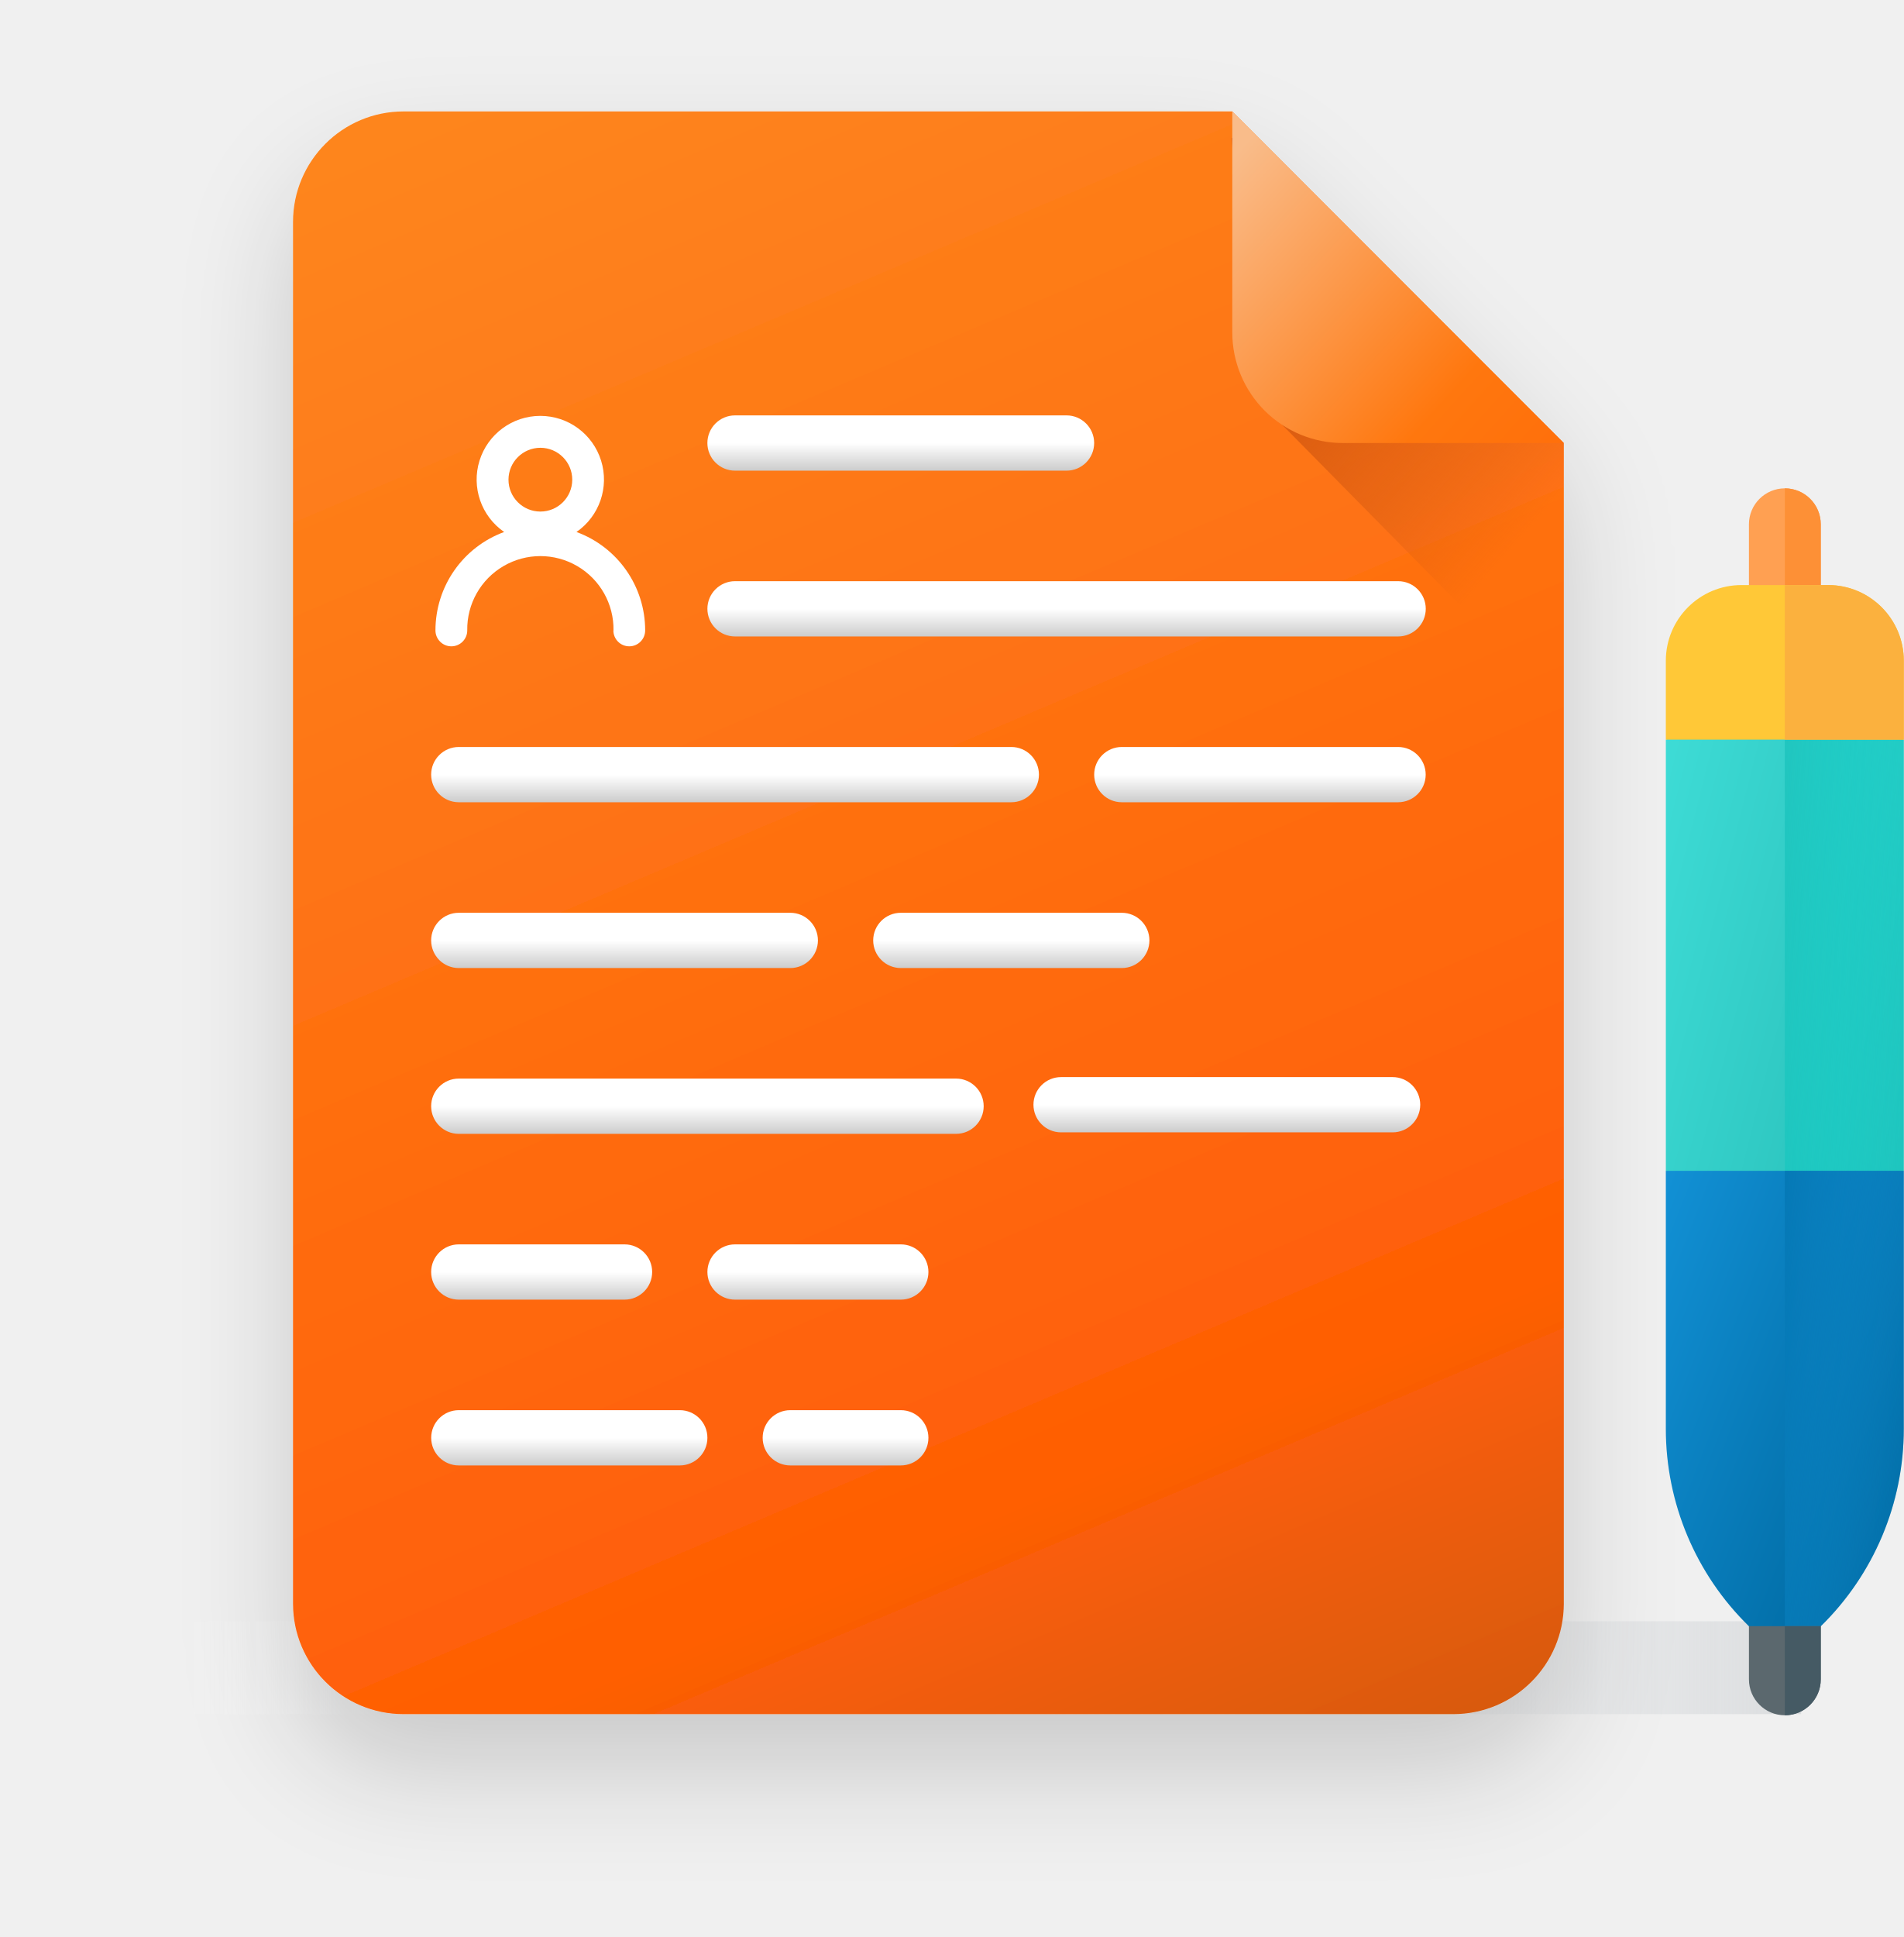
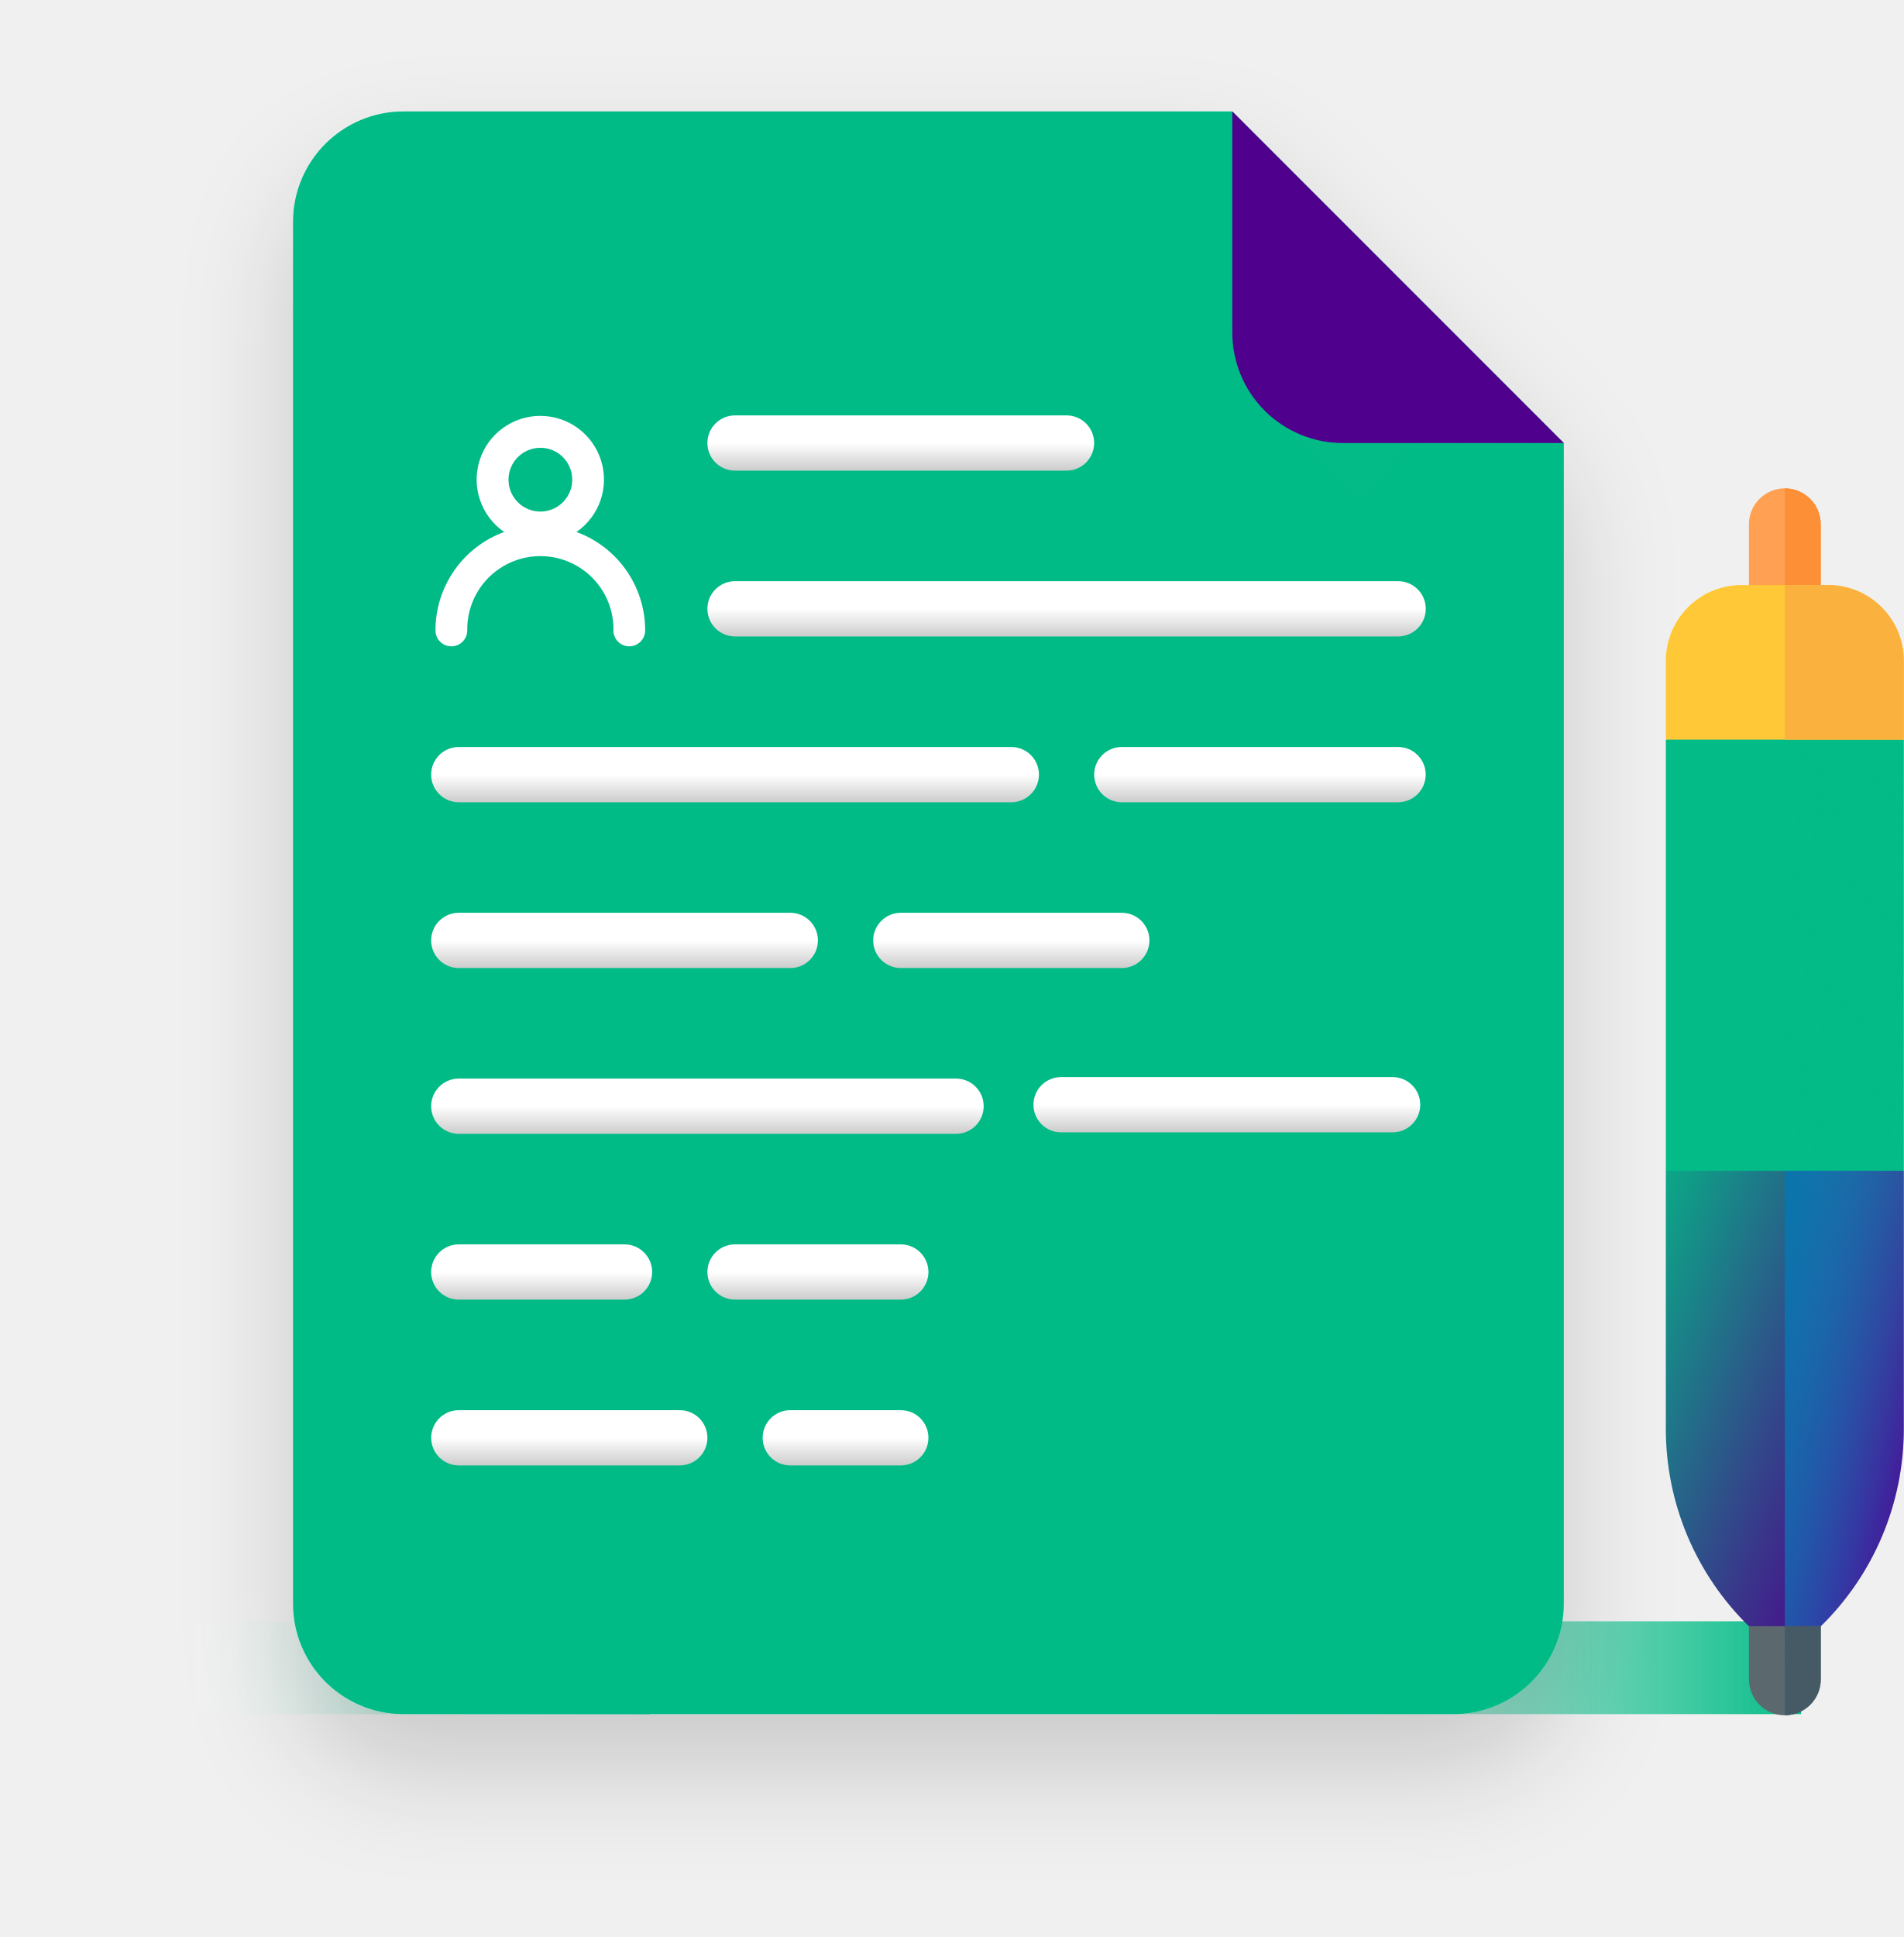
<svg xmlns="http://www.w3.org/2000/svg" width="102.531" height="104.294" viewBox="0 0 102.531 104.294">
  <defs>
    <linearGradient id="linear-gradient" x1="0.274" y1="0.5" x2="1" y2="0.5" gradientUnits="objectBoundingBox">
      <stop offset="0" stop-color="#fff" stop-opacity="0" />
-       <stop offset="1" stop-color="#dbdddf" />
+       <stop offset="1" stop-color="#03BB86" />
    </linearGradient>
    <linearGradient id="linear-gradient-3" y1="0.036" x2="0.567" y2="1.707" gradientUnits="objectBoundingBox">
-       <stop offset="0" stop-color="#fe851f" />
-       <stop offset="0.553" stop-color="#ff5e05" />
-       <stop offset="1" stop-color="#805029" />
+       <stop offset="0" stop-color="#03BB86" />
+       <stop offset="0.553" stop-color="#03BB86" />
+       <stop offset="1" stop-color="#03BB86" />
    </linearGradient>
    <filter id="Path_1950" x="6.781" y="0" width="86.44" height="104.294" filterUnits="userSpaceOnUse">
      <feOffset dy="3" input="SourceAlpha" />
      <feGaussianBlur stdDeviation="3" result="blur" />
      <feFlood flood-opacity="0.161" />
      <feComposite operator="in" in2="blur" />
      <feComposite in="SourceGraphic" />
    </filter>
    <linearGradient id="linear-gradient-4" x1="0.707" y1="0.813" x2="0.352" y2="0.283" gradientUnits="objectBoundingBox">
-       <stop offset="0" stop-color="#d35911" stop-opacity="0" />
-       <stop offset="1" stop-color="#d75a10" />
+       <stop offset="0" stop-color="#03BB86" stop-opacity="0" />
+       <stop offset="1" stop-color="#03BB86" />
    </linearGradient>
    <linearGradient id="linear-gradient-5" x1="-0.128" y1="0.28" x2="1.484" y2="1.743" gradientUnits="objectBoundingBox">
-       <stop offset="0" stop-color="#f9bc8a" />
-       <stop offset="0.445" stop-color="#ff770e" />
-       <stop offset="1" stop-color="#ff5c04" />
+       <stop offset="0" stop-color="#4F008C" />
+       <stop offset="0.445" stop-color="#4F008C" />
+       <stop offset="1" stop-color="#4F008C" />
    </linearGradient>
    <linearGradient id="linear-gradient-6" x1="0.5" y1="0.5" x2="0.5" y2="1" gradientUnits="objectBoundingBox">
      <stop offset="0" stop-color="#fff" />
      <stop offset="1" stop-color="#ccc" />
    </linearGradient>
    <linearGradient id="linear-gradient-18" x1="-0.202" y1="0.087" x2="1.289" y2="0.924" gradientUnits="objectBoundingBox">
-       <stop offset="0" stop-color="#41e0da" />
-       <stop offset="1" stop-color="#22b7b1" />
+       <stop offset="0" stop-color="#03BB86" />
+       <stop offset="1" stop-color="#03BB86" />
    </linearGradient>
    <linearGradient id="linear-gradient-19" x1="-0.67" y1="0.265" x2="1.739" y2="0.882" gradientUnits="objectBoundingBox">
-       <stop offset="0" stop-color="#22b7b1" />
-       <stop offset="1" stop-color="#00e5dc" stop-opacity="0" />
+       <stop offset="0" stop-color="#03BB86" />
+       <stop offset="1" stop-color="#03BB86" stop-opacity="0" />
    </linearGradient>
    <linearGradient id="linear-gradient-20" x1="-0.163" x2="0.831" y2="0.802" gradientUnits="objectBoundingBox">
-       <stop offset="0" stop-color="#1495db" />
-       <stop offset="1" stop-color="#006aa2" />
+       <stop offset="0" stop-color="#03BB86" />
+       <stop offset="1" stop-color="#4F008C" />
    </linearGradient>
    <linearGradient id="linear-gradient-21" x1="-0.385" y1="0.036" x2="1.281" y2="0.851" gradientUnits="objectBoundingBox">
      <stop offset="0" stop-color="#006faa" />
      <stop offset="1" stop-color="#1698dd" stop-opacity="0" />
    </linearGradient>
  </defs>
  <g id="consent-icon" transform="translate(-253 -109.706)">
    <rect id="Rectangle_446" data-name="Rectangle 446" width="35" height="5" transform="translate(253 197)" fill="url(#linear-gradient)" />
    <rect id="Rectangle_447" data-name="Rectangle 447" width="66" height="5" transform="translate(284 197)" fill="url(#linear-gradient)" />
    <g id="history" transform="translate(228.781 91.706)">
      <g transform="matrix(1, 0, 0, 1, 24.22, 18)" filter="url(#Path_1950)">
        <path id="Path_1950-2" data-name="Path 1950" d="M102.489,110.294H45.951A5.951,5.951,0,0,1,40,104.343V29.951A5.951,5.951,0,0,1,45.951,24H90.586L108.44,41.854v62.489A5.951,5.951,0,0,1,102.489,110.294Z" transform="translate(-24.22 -18)" fill="url(#linear-gradient-3)" />
      </g>
      <g id="Group_1063" data-name="Group 1063" transform="translate(47.439 24)">
        <path id="Path_2148" data-name="Path 2148" d="M336.312,2.762a6.064,6.064,0,0,0-2.812-1.63l.967,13.67,16.921,17.154V17.566a7.667,7.667,0,0,1-1.785-1.243Z" transform="translate(-290.385 0.295)" fill="url(#linear-gradient-4)" />
        <path id="Path_1951" data-name="Path 1951" d="M329.854,41.854h-11.9A5.951,5.951,0,0,1,312,35.9V24Z" transform="translate(-268.853 -24)" fill="url(#linear-gradient-5)" />
        <path id="Path_1952" data-name="Path 1952" d="M197.2,162.976H161.488a1.488,1.488,0,1,1,0-2.976H197.2a1.488,1.488,0,1,1,0,2.976Z" transform="translate(-145.122 -134.707)" fill="url(#linear-gradient-6)" />
        <path id="Path_1953" data-name="Path 1953" d="M111.244,210.976H81.488a1.488,1.488,0,0,1,0-2.976h29.757a1.488,1.488,0,0,1,0,2.976Z" transform="translate(-80 -173.78)" fill="url(#linear-gradient-6)" />
        <path id="Path_1954" data-name="Path 1954" d="M221.39,258.976h-11.9a1.488,1.488,0,0,1,0-2.976h11.9a1.488,1.488,0,0,1,0,2.976Z" transform="translate(-184.195 -212.853)" fill="url(#linear-gradient-6)" />
        <path id="Path_1955" data-name="Path 1955" d="M108.269,306.976H81.488a1.488,1.488,0,0,1,0-2.976h26.781a1.488,1.488,0,0,1,0,2.976Z" transform="translate(-80 -251.926)" fill="url(#linear-gradient-6)" />
        <path id="Path_1957" data-name="Path 1957" d="M288.366,210.976H273.488a1.488,1.488,0,0,1,0-2.976h14.878a1.488,1.488,0,0,1,0,2.976Z" transform="translate(-236.292 -173.78)" fill="url(#linear-gradient-6)" />
        <path id="Path_1958" data-name="Path 1958" d="M99.342,258.976H81.488a1.488,1.488,0,0,1,0-2.976H99.342a1.488,1.488,0,0,1,0,2.976Z" transform="translate(-80 -212.853)" fill="url(#linear-gradient-6)" />
        <path id="Path_2026" data-name="Path 2026" d="M99.342,258.976H81.488a1.488,1.488,0,0,1,0-2.976H99.342a1.488,1.488,0,0,1,0,2.976Z" transform="translate(-47.562 -204.006)" fill="url(#linear-gradient-6)" />
        <path id="Path_1959" data-name="Path 1959" d="M183.439,402.976h-5.951a1.488,1.488,0,0,1,0-2.976h5.951a1.488,1.488,0,0,1,0,2.976Z" transform="translate(-158.146 -330.072)" fill="url(#linear-gradient-6)" />
        <path id="Path_1960" data-name="Path 1960" d="M93.39,402.976h-11.9a1.488,1.488,0,0,1,0-2.976h11.9a1.488,1.488,0,0,1,0,2.976Z" transform="translate(-80 -330.072)" fill="url(#linear-gradient-6)" />
        <path id="Path_1961" data-name="Path 1961" d="M90.415,354.976H81.488a1.488,1.488,0,1,1,0-2.976h8.927a1.488,1.488,0,1,1,0,2.976Z" transform="translate(-80 -290.999)" fill="url(#linear-gradient-6)" />
        <path id="Path_1962" data-name="Path 1962" d="M99.342,114.976H81.488a1.488,1.488,0,1,1,0-2.976H99.342a1.488,1.488,0,1,1,0,2.976Z" transform="translate(-65.123 -95.634)" fill="url(#linear-gradient-6)" />
        <path id="Path_1963" data-name="Path 1963" d="M170.415,354.976h-8.927a1.488,1.488,0,1,1,0-2.976h8.927a1.488,1.488,0,1,1,0,2.976Z" transform="translate(-145.122 -290.999)" fill="url(#linear-gradient-6)" />
      </g>
      <path id="claim_outline" data-name="claim outline" d="M13.089,14.072a3.939,3.939,0,1,0-7.877,0,.856.856,0,0,1-1.712,0,5.644,5.644,0,0,1,3.7-5.3,3.429,3.429,0,1,1,3.894,0,5.64,5.64,0,0,1,3.7,5.3.856.856,0,0,1-1.712,0ZM7.433,5.953A1.717,1.717,0,1,0,9.152,4.238,1.72,1.72,0,0,0,7.433,5.953Z" transform="translate(44.171 37.872)" fill="#fff" />
    </g>
    <g id="Group_1167" data-name="Group 1167" transform="translate(289.469 136)">
      <path id="Path_1986" data-name="Path 1986" d="M451.211,1.935V7.094a1.935,1.935,0,0,1-1.935,1.935h0a1.934,1.934,0,0,1-1.934-1.935V1.935A1.935,1.935,0,0,1,449.274,0h0A1.936,1.936,0,0,1,451.211,1.935Zm0,0" transform="translate(-389.62)" fill="#ffa052" />
      <path id="Path_1987" data-name="Path 1987" d="M464.265,1.935V7.094A1.935,1.935,0,0,1,462.33,9.03h0V0h0A1.936,1.936,0,0,1,464.265,1.935Zm0,0" transform="translate(-402.675)" fill="#fd9036" />
      <path id="Path_1988" data-name="Path 1988" d="M425.488,87.452v23.217l-6.408,2.581h0l-6.407-2.581V87.452l6.407-2.581h0Zm0,0" transform="translate(-359.426 -73.92)" fill="url(#linear-gradient-18)" />
      <path id="Path_1989" data-name="Path 1989" d="M468.737,87.452v23.217l-6.408,2.581h0V84.871h0Zm0,0" transform="translate(-402.675 -73.92)" fill="url(#linear-gradient-19)" />
      <path id="Path_1990" data-name="Path 1990" d="M425.488,44.43v4.253H412.672V44.43a4.077,4.077,0,0,1,4.074-4.071h4.668A4.077,4.077,0,0,1,425.488,44.43Zm0,0" transform="translate(-359.426 -35.152)" fill="#ffc837" />
      <path id="Path_1991" data-name="Path 1991" d="M425.488,284.809V298.7a14.857,14.857,0,0,1-4.472,10.628l-1.937,1.935-1.934-1.935a14.856,14.856,0,0,1-4.473-10.628V284.809Zm0,0" transform="translate(-359.426 -248.061)" fill="url(#linear-gradient-20)" />
      <path id="Path_1992" data-name="Path 1992" d="M462.328,284.809h6.409V298.7a14.857,14.857,0,0,1-4.472,10.628l-1.937,1.935Zm0,0" transform="translate(-402.675 -248.061)" fill="url(#linear-gradient-21)" />
      <path id="Path_1993" data-name="Path 1993" d="M451.211,474.809v2.863a1.936,1.936,0,0,1-1.935,1.935h0a1.935,1.935,0,0,1-1.934-1.935v-2.863Zm0,0" transform="translate(-389.62 -413.545)" fill="#5b686e" />
      <path id="Path_1994" data-name="Path 1994" d="M468.737,44.43v4.253h-6.409V40.359h2.336A4.077,4.077,0,0,1,468.737,44.43Zm0,0" transform="translate(-402.675 -35.152)" fill="#fbb13e" />
      <path id="Path_1995" data-name="Path 1995" d="M462.328,474.809h1.937v2.863a1.936,1.936,0,0,1-1.935,1.935h0Zm0,0" transform="translate(-402.675 -413.545)" fill="#455a64" />
    </g>
  </g>
</svg>
